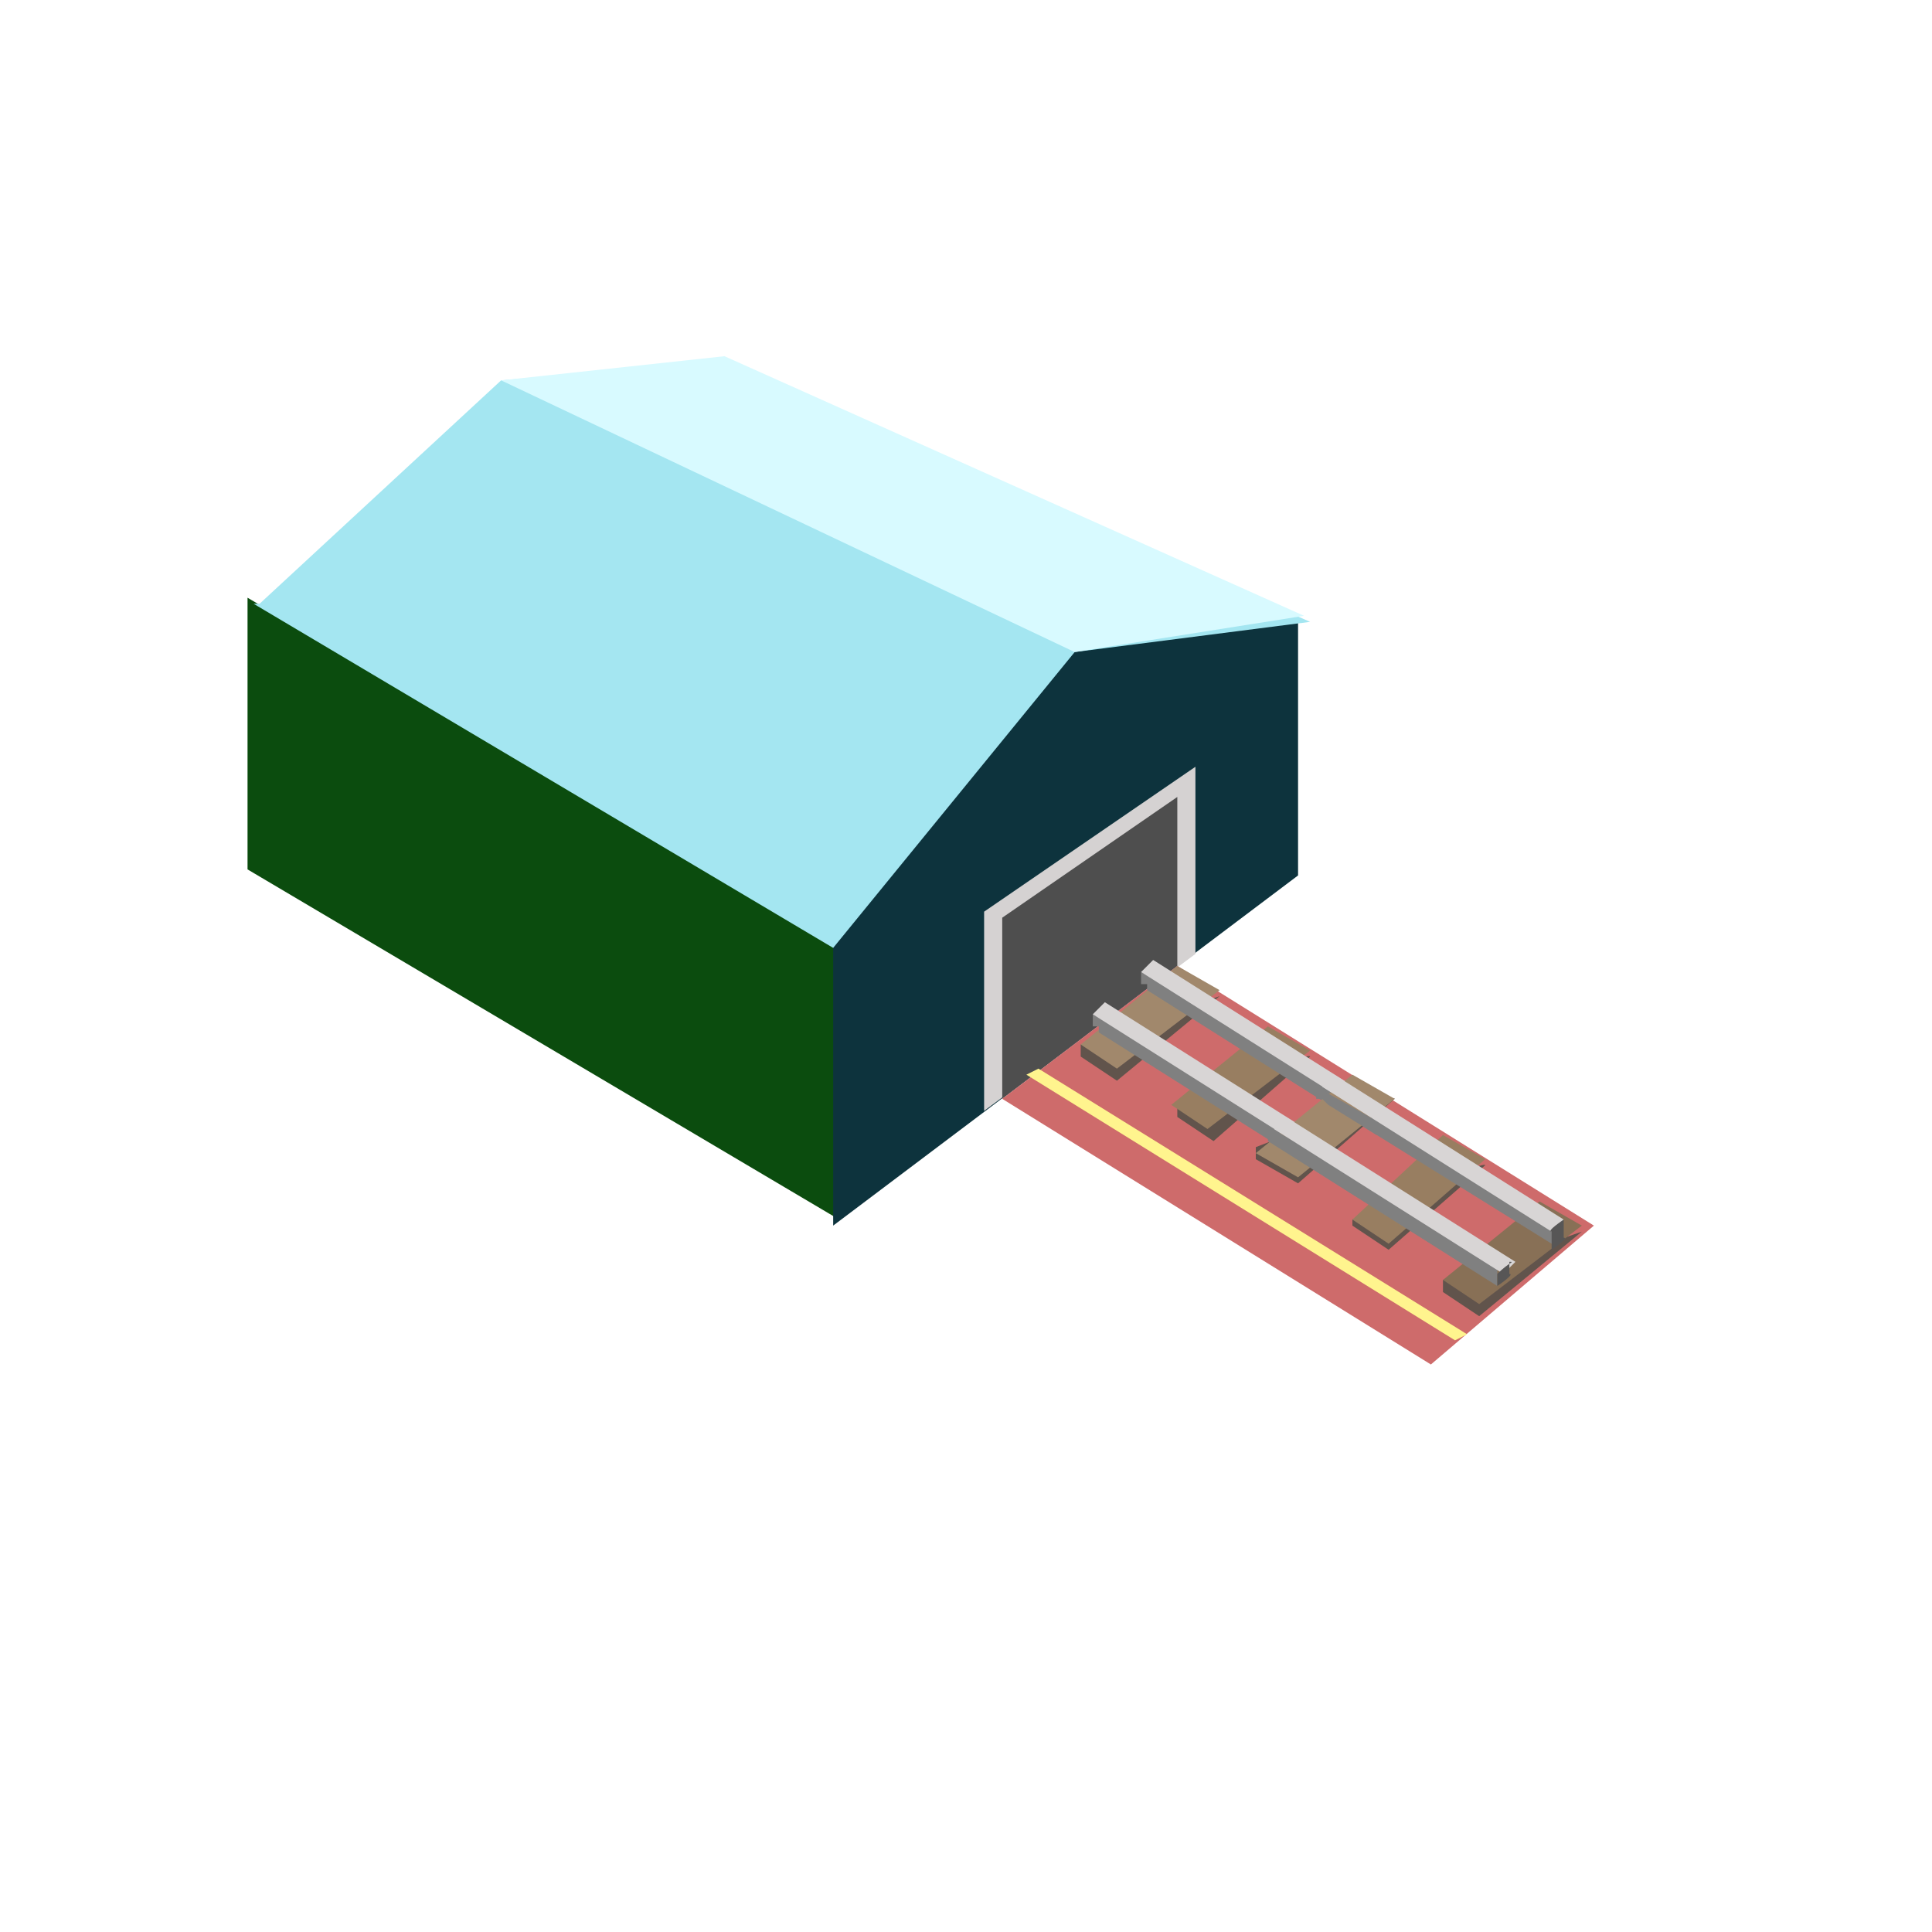
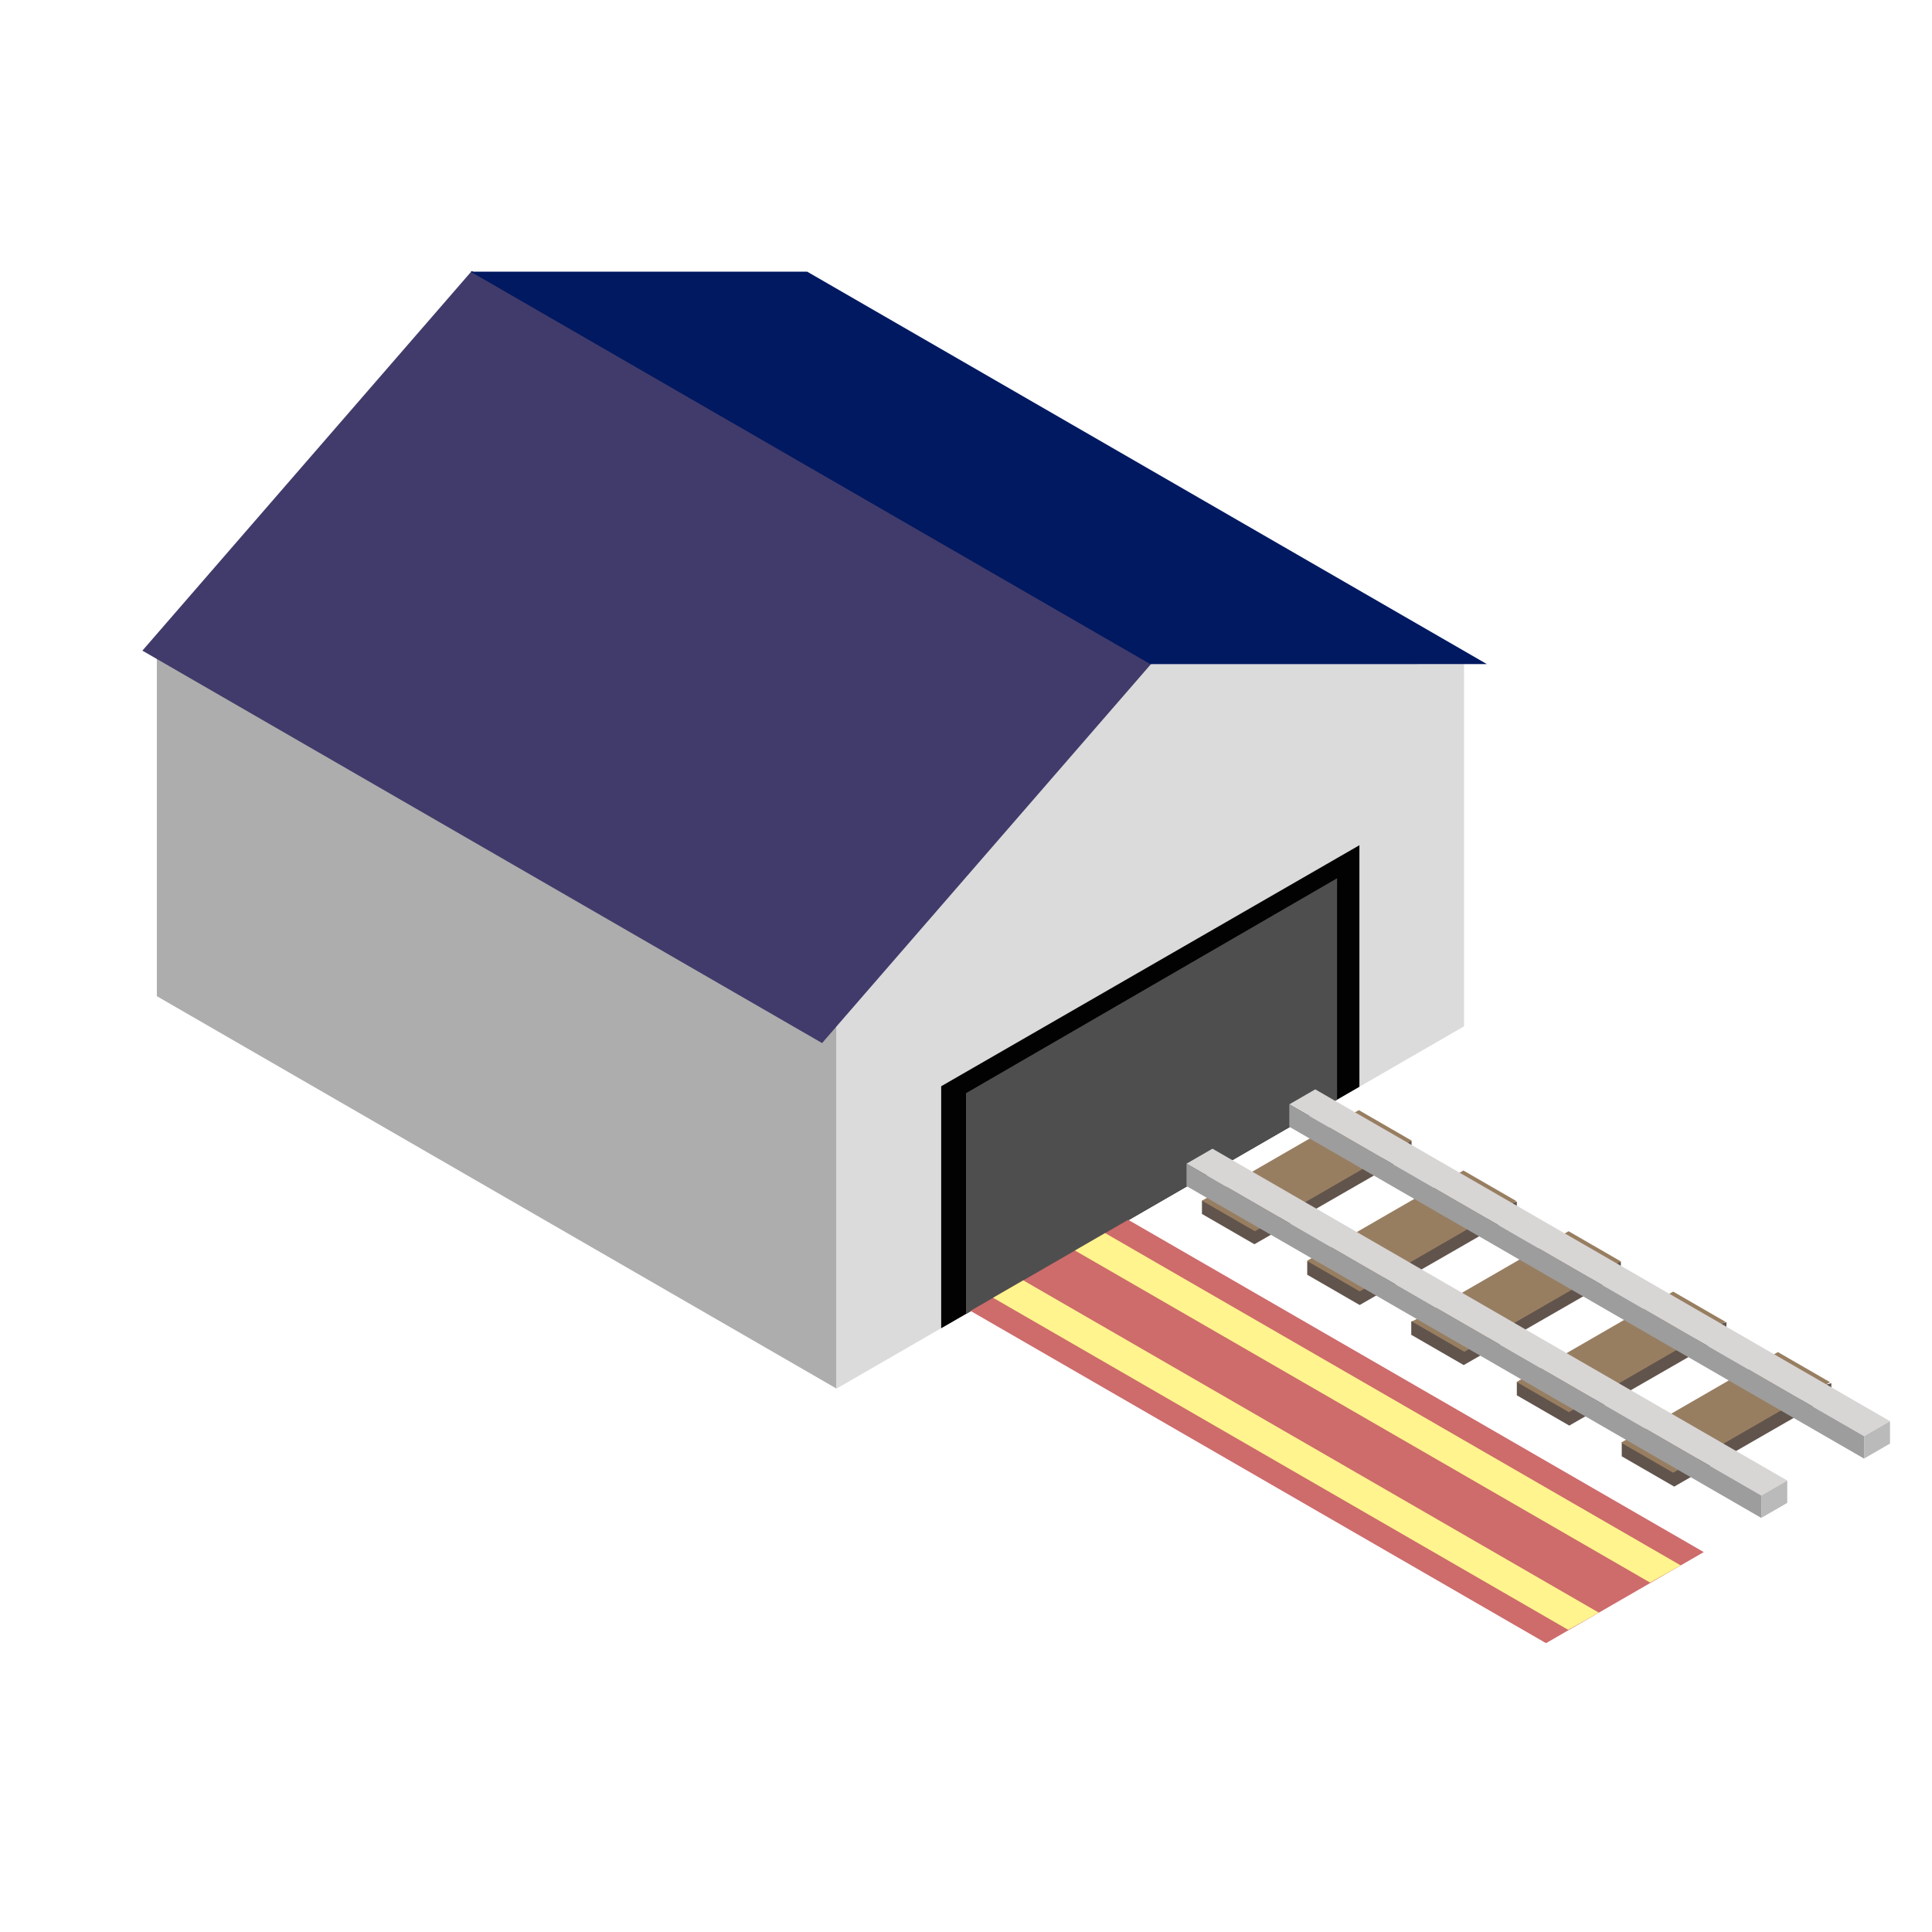
- <svg xmlns="http://www.w3.org/2000/svg" version="1.1" viewBox="0 0 32 32">
-   <defs>
-     <style>
-       .cls-1 {
-         fill: #0d333d;
-       }
- 
-       .cls-2 {
-         fill: #a1886c;
-       }
- 
-       .cls-3 {
-         fill: #ce6b6b;
-       }
- 
-       .cls-4 {
-         fill: #d8d5d5;
-       }
- 
-       .cls-5 {
-         fill: #4e4e4e;
-       }
- 
-       .cls-6 {
-         fill: #fff48e;
-       }
- 
-       .cls-7 {
-         fill: #987e61;
-       }
- 
-       .cls-8 {
-         fill: #a4e6f1;
-       }
- 
-       .cls-9 {
-         fill: #d8faff;
-       }
- 
-       .cls-10 {
-         fill: #575656;
-       }
- 
-       .cls-11 {
-         fill: #0b4c0e;
-       }
- 
-       .cls-12 {
-         fill: #61544c;
-       }
- 
-       .cls-13 {
-         fill: gray;
-       }
- 
-       .cls-14 {
-         fill: #d5d2d2;
-       }
- 
-       .cls-15 {
-         fill: #887056;
-       }
-     </style>
-   </defs>
-   <g>
+ <svg xmlns="http://www.w3.org/2000/svg" width="100%" height="100%" viewBox="0 0 32 32" version="1.1" xml:space="preserve" style="fill-rule:evenodd;clip-rule:evenodd;stroke-linejoin:round;stroke-miterlimit:2;">
+   <g transform="matrix(1.249486,0,0,1.249486,-3.054659,-1.805173)">
    <g id="Layer_1">
-       <g id="Layer_1-2" data-name="Layer_1">
+       <g id="Layer_1-2">
        <g id="a">
          <g>
-             <path class="cls-11" d="M4.1,14.4l9.8,5.8v-4.5l-9.8-5.8s0,4.5,0,4.5Z" />
-             <path class="cls-1" d="M13.8,20.3l7.7-5.8v-4.3c-1.2-.5-2.6-.3-3.6.5-1.9,1.4-4.1,4.9-4.1,4.9v4.6h0Z" />
-             <path class="cls-8" d="M4.2,10l9.6,5.7,4-4.9,3.9-.5-9.8-4.3-3.6.3-4,3.7h0Z" />
-             <path class="cls-9" d="M8.3,6.3l9.5,4.5,3.8-.6-9.6-4.3s-3.7.4-3.7.4Z" />
+             <path d="M4.524,14.65L13.534,19.852L13.534,15.05L4.524,9.848L4.524,14.65Z" style="fill:rgb(173,173,173);fill-rule:nonzero;" />
+             <path d="M13.534,19.852L21.852,15.05L21.852,10.248L17.693,10.248L13.534,15.05L13.534,19.852Z" style="fill:rgb(219,219,219);fill-rule:nonzero;" />
          </g>
-           <path class="cls-14" d="M16.3,18.4v-3.3l3.5-2.4v3.1l-3.5,2.6Z" />
-           <path class="cls-5" d="M16.6,18.2v-3l2.9-2v2.8l-2.9,2.2Z" />
+           <path d="M14.921,19.052L14.921,15.844L20.465,12.649L20.465,15.851L14.921,19.052Z" style="fill:rgb(2,2,2);fill-rule:nonzero;" />
+           <path d="M15.25,18.862L15.25,15.936L20.169,13.087L20.169,16.022L15.25,18.862Z" style="fill:rgb(78,78,78);fill-rule:nonzero;" />
        </g>
-         <polygon class="cls-3" points="23.7 22.6 16.6 18.2 19.5 16 26.4 20.3 23.7 22.6" />
-         <g id="a-2">
-           <g>
-             <path class="cls-12" d="M17.9,17.5l.6.4,1.7-1.4h0c0,0-2.3.8-2.3.8,0,0,0,.2,0,.2Z" />
-             <path class="cls-12" d="M19.5,18.5l.6.4,1.6-1.4h0c0-.1-2.2.8-2.2.8,0,0,0,.2,0,.2Z" />
-             <path class="cls-2" d="M17.9,17.3l.6.4,1.7-1.3-.7-.4h0l-1.6,1.3Z" />
-             <path class="cls-7" d="M19.4,18.3l.6.4,1.7-1.3-.7-.4h0l-1.6,1.3Z" />
-             <path class="cls-13" d="M18.2,17.1l3.8,2.4v-.2c.1,0,0-.3,0-.3l-3.9-2.2v.2h.1Z" />
-             <path class="cls-4" d="M18.1,16.8l3.8,2.4.2-.2-3.8-2.4-.2.2Z" />
-             <path class="cls-10" d="M22,19.5v-.3c-.1,0,0-.2,0-.2v.3c.1,0,0,.2,0,.2Z" />
-             <path class="cls-13" d="M19,16.4l3.8,2.4v-.2c.1,0,0-.3,0-.3l-3.9-2.2v.2h.1Z" />
-             <path class="cls-4" d="M18.9,16.1l3.8,2.4.2-.2-3.8-2.4-.2.2Z" />
-             <path class="cls-10" d="M22.8,18.8v-.3c-.1,0,0-.2,0-.2v.3c.1,0,0,.2,0,.2Z" />
+         <g transform="matrix(0.780144,-0.450416,0.808824,0.466975,1.840249,1.430527)">
+           <rect x="-10.673" y="26.947" width="2.68" height="9.433" style="fill:rgb(206,107,107);" />
+         </g>
+         <g transform="matrix(1,0,0,1,0,-0.309546)">
+           <g transform="matrix(0.854176,0.493159,-0,0.924141,-1.257995,-0.693038)">
+             <path d="M26.241,5.196L23.802,7.794L22.988,7.794L22.988,7.603L26.241,5.008L26.241,5.196Z" style="fill:rgb(97,84,76);" />
          </g>
-         </g>
-         <g id="a-3">
-           <g>
-             <path class="cls-12" d="M20.8,19.2l.7.4,1.6-1.4h0c0-.1-2.3.8-2.3.8,0,0,0,.1,0,.1Z" />
-             <path class="cls-12" d="M23.9,21.4l.6.4,1.7-1.4h0c0,0-2.3.8-2.3.8,0,0,0,.2,0,.2Z" />
-             <path class="cls-12" d="M22.4,20.3l.6.4,1.6-1.4h0c0-.1-2.2.9-2.2.9,0,0,0,.1,0,.1Z" />
-             <path class="cls-2" d="M20.8,19.1l.7.4,1.6-1.3-.7-.4h0l-1.6,1.3Z" />
-             <path class="cls-15" d="M23.9,21.2l.6.4,1.7-1.3-.7-.4h0l-1.6,1.3Z" />
-             <path class="cls-7" d="M22.4,20.2l.6.4,1.6-1.4-.7-.4h0l-1.5,1.4Z" />
-             <path class="cls-13" d="M21,18.9l3.8,2.4v-.2c0-.1,0-.3,0-.3l-3.9-2.2v.2h.1Z" />
-             <path class="cls-4" d="M21.1,18.7l3.8,2.4.2-.2-3.8-2.4-.2.2Z" />
-             <path class="cls-10" d="M24.8,21.3v-.2c.2-.2.3-.2.2-.2v.2c.1,0-.2.2-.2.2Z" />
-             <path class="cls-13" d="M22,18.3l3.7,2.3h0c.1-.1,0-.4,0-.4l-3.9-2.2v.2h.1Z" />
-             <path class="cls-4" d="M21.9,18l3.8,2.4.2-.2-3.8-2.4-.2.2Z" />
-             <path class="cls-10" d="M25.7,20.7v-.3c-.1,0,.2-.2.2-.2v.3c.1,0-.2.2-.2.2Z" />
+           <g transform="matrix(0.854176,0.493159,-0,0.924141,4.306719,2.519751)">
+             <path d="M26.241,5.196L23.802,7.794L22.988,7.794L22.988,7.603L26.241,5.008L26.241,5.196Z" style="fill:rgb(97,84,76);" />
+           </g>
+           <g transform="matrix(0.854176,0.493159,-0,0.924141,2.915954,1.710897)">
+             <path d="M26.241,5.196L23.802,7.794L22.988,7.794L22.988,7.603L26.241,5.008L26.241,5.196Z" style="fill:rgb(97,84,76);" />
+           </g>
+           <g transform="matrix(0.854176,0.493159,-0,0.924141,1.516469,0.908799)">
+             <path d="M26.241,5.196L23.802,7.794L22.988,7.794L22.988,7.603L26.241,5.008L26.241,5.196Z" style="fill:rgb(97,84,76);" />
+           </g>
+           <g transform="matrix(0.854176,0.493159,-0,0.924141,0.137406,0.112597)">
+             <path d="M26.241,5.196L23.802,7.794L22.988,7.794L22.988,7.603L26.241,5.008L26.241,5.196Z" style="fill:rgb(97,84,76);" />
+           </g>
+           <g transform="matrix(0.693105,-0.400165,0.800329,0.46207,2.444733,1.26847)">
+             <rect x="-9" y="27.703" width="3" height="0.876" style="fill:rgb(152,126,97);" />
+           </g>
+           <g transform="matrix(0.693105,-0.400165,0.800329,0.46207,2.444733,1.26847)">
+             <rect x="-8.994" y="29.435" width="2.994" height="0.876" style="fill:rgb(152,126,97);" />
+           </g>
+           <g transform="matrix(0.693105,-0.400165,0.800329,0.46207,2.444733,1.26847)">
+             <rect x="-8.994" y="31.177" width="2.994" height="0.866" style="fill:rgb(152,126,97);" />
+           </g>
+           <g transform="matrix(0.693105,-0.400165,0.800329,0.46207,2.444733,1.26847)">
+             <rect x="-8.994" y="32.909" width="2.994" height="0.866" style="fill:rgb(152,126,97);" />
+           </g>
+           <g transform="matrix(0.693105,-0.400165,0.800329,0.46207,2.444733,1.26847)">
+             <rect x="-9" y="34.644" width="3" height="0.863" style="fill:rgb(152,126,97);" />
+           </g>
+           <g transform="matrix(0.693105,-0.400165,0.800329,0.46207,2.227044,1.570415)">
+             <rect x="-8" y="26.853" width="0.496" height="9.52" style="fill:rgb(216,213,213);" />
+           </g>
+           <g transform="matrix(0.693105,0.400165,-0,0.96132,2.227044,1.300892)">
+             <rect x="23.007" y="6.941" width="10.993" height="0.309" style="fill:rgb(157,157,157);" />
+           </g>
+           <g transform="matrix(0.693105,-0.400165,0,0.924141,2.227044,1.570415)">
+             <rect x="34" y="36.373" width="0.496" height="0.321" style="fill:rgb(186,186,186);" />
+           </g>
+           <g transform="matrix(0.693105,-0.400165,0.800329,0.46207,3.589361,0.783881)">
+             <rect x="-8" y="26.853" width="0.496" height="9.52" style="fill:rgb(216,213,213);" />
+           </g>
+           <g transform="matrix(0.693105,0.400165,-0,0.96132,3.589361,0.514358)">
+             <rect x="23.007" y="6.941" width="10.993" height="0.309" style="fill:rgb(157,157,157);" />
+           </g>
+           <g transform="matrix(0.693105,-0.400165,0,0.924141,3.589361,0.783881)">
+             <rect x="34" y="36.373" width="0.496" height="0.321" style="fill:rgb(186,186,186);" />
          </g>
        </g>
      </g>
-       <polygon class="cls-6" points="24.3 22.1 17.2 17.7 17 17.8 24.1 22.2 24.3 22.1" />
+       <g transform="matrix(1,0,0,1,-0.991136,0.565893)">
+         <path d="M24.224,22.484L16.6,18.082L17,17.851L24.63,22.256L24.224,22.484Z" style="fill:rgb(255,244,142);fill-rule:nonzero;" />
+       </g>
+       <g transform="matrix(1,0,0,1,0.094066,-0.060649)">
+         <path d="M24.224,22.484L16.6,18.082L17,17.851L24.63,22.256L24.224,22.484Z" style="fill:rgb(255,244,142);fill-rule:nonzero;" />
+       </g>
+     </g>
+     <g transform="matrix(0.34793,-0.200877,0.800329,0.46207,-0.661847,3.238317)">
+       <path d="M8.976,7.794L8.976,19.053L-9.827,21.77L-9.827,10.512L8.976,7.794Z" style="fill:rgb(65,59,107);" />
+     </g>
+     <g transform="matrix(0.693105,-0.400165,0.800329,0.46207,2.444733,1.444733)">
+       <path d="M3.219,10.582L3.219,21.84L0,19.053L0,7.794L3.219,10.582Z" style="fill:rgb(0,25,97);" />
    </g>
  </g>
</svg>
